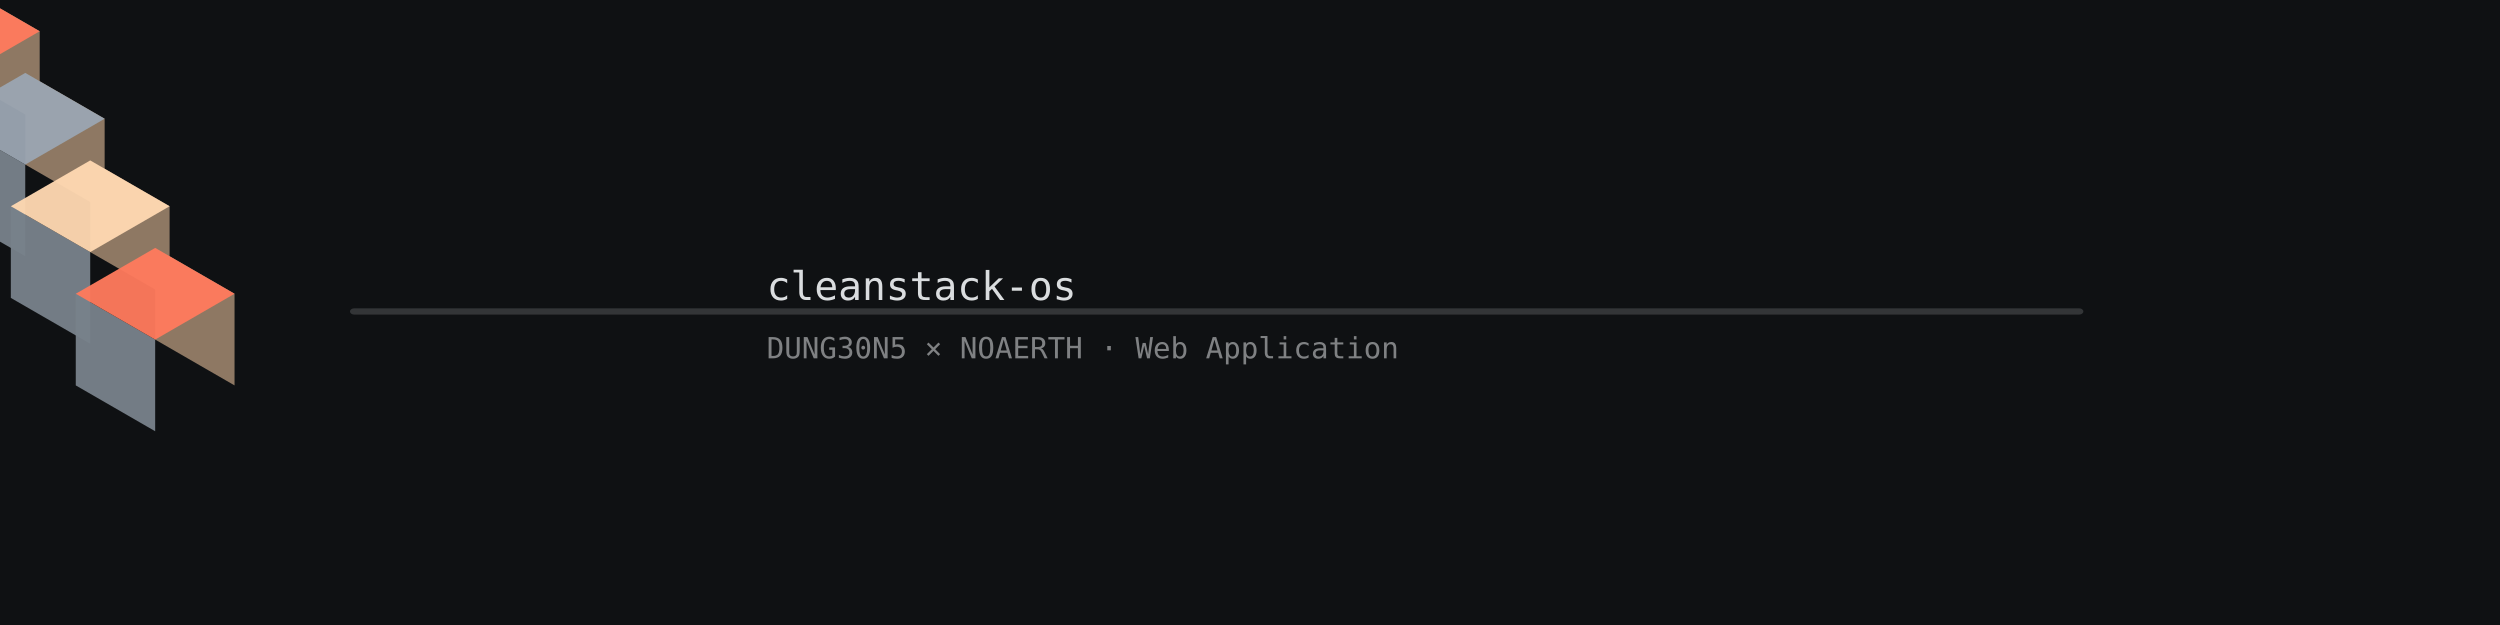
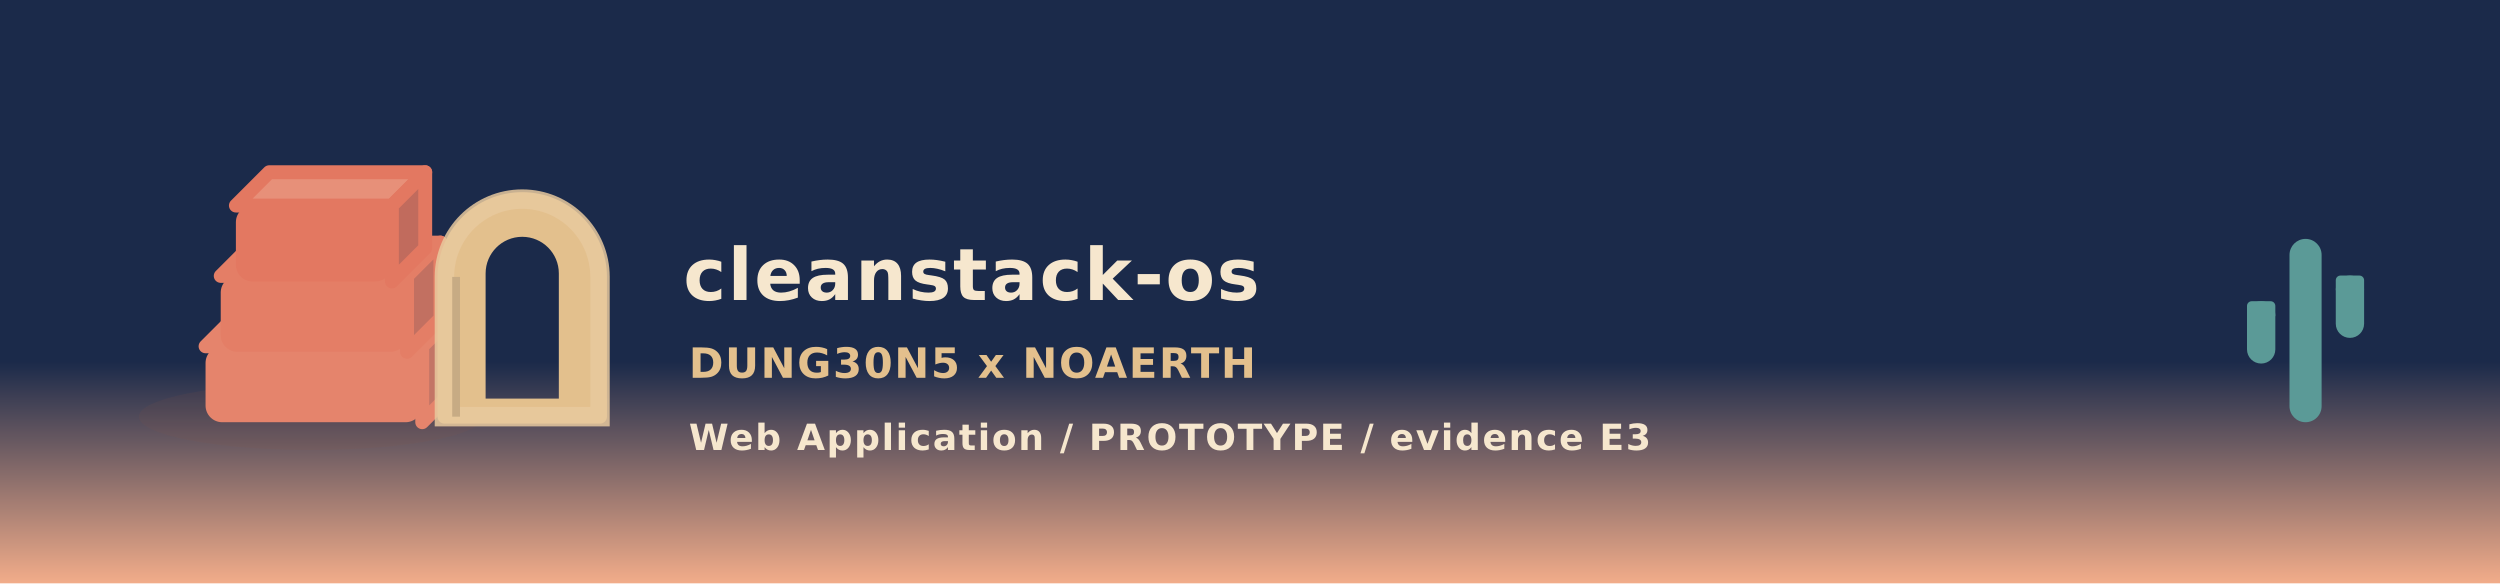
- <svg xmlns="http://www.w3.org/2000/svg" viewBox="0 0 1200 300" width="1200" height="300" role="img" aria-label="cleanstack-os identity object">
-   <rect width="1200" height="300" fill="#0f1113" />
-   <defs>
-     <linearGradient id="gft" x1="0" y1="0" x2="1" y2="1">
-       <stop offset="0%" stop-color="#ff7a5c" />
-       <stop offset="100%" stop-color="#9aa5b1" />
-     </linearGradient>
-   </defs>
-   <rect x="168.00" y="148.00" width="832.00" height="3.00" rx="2.00" fill="rgba(241,243,245,0.160)" opacity="1.00" />
-   <polygon points="-19.05,37.00 19.05,59.00 19.05,15.00 -19.05,-7.00" fill="#947d67" opacity="0.95" />
-   <polygon points="-57.16,59.00 -19.05,81.00 -19.05,37.00 -57.16,15.00" fill="#78818a" opacity="0.95" />
-   <polygon points="-19.05,-7.00 19.05,15.00 -19.05,37.00 -57.16,15.00" fill="#ff7a5c" opacity="0.95" />
-   <polygon points="12.12,79.00 50.23,101.00 50.23,57.00 12.12,35.00" fill="#947d67" opacity="0.95" />
-   <polygon points="-25.98,101.00 12.12,123.00 12.12,79.00 -25.98,57.00" fill="#78818a" opacity="0.95" />
-   <polygon points="12.12,35.00 50.23,57.00 12.12,79.00 -25.98,57.00" fill="#9aa5b1" opacity="0.95" />
-   <polygon points="43.30,121.00 81.41,143.00 81.41,99.00 43.30,77.00" fill="#947d67" opacity="0.95" />
-   <polygon points="5.20,143.00 43.30,165.00 43.30,121.00 5.20,99.00" fill="#78818a" opacity="0.95" />
-   <polygon points="43.30,77.00 81.41,99.00 43.30,121.00 5.20,99.00" fill="#ffd8b1" opacity="0.95" />
-   <polygon points="74.48,163.00 112.58,185.00 112.58,141.00 74.48,119.00" fill="#947d67" opacity="0.95" />
-   <polygon points="36.37,185.00 74.48,207.00 74.48,163.00 36.37,141.00" fill="#78818a" opacity="0.95" />
-   <polygon points="74.48,119.00 112.58,141.00 74.48,163.00 36.37,141.00" fill="#ff7a5c" opacity="0.95" />
-   <text x="368" y="144" font-family="ui-monospace,Menlo,monospace" font-size="19" fill="rgba(241,243,245,0.900)">cleanstack-os</text>
-   <text x="368" y="172" font-family="ui-monospace,Menlo,monospace" font-size="14" fill="rgba(241,243,245,0.500)">DUNG30N5 × NOAERTH · Web Application</text>
+ <svg xmlns="http://www.w3.org/2000/svg" width="900" height="210" viewBox="0 0 900 210" role="img" aria-label="cleanstack-os - identity object">
+   <linearGradient id="skyf" x1="0" y1="0" x2="0" y2="1">
+     <stop offset="0" stop-color="#1b2a4a" />
+     <stop offset="0.62" stop-color="#1b2a4a" />
+     <stop offset="1" stop-color="#f3ad8a" />
+   </linearGradient>
+   <rect width="900" height="210" fill="url(#skyf)" />
+   <rect x="0" y="352" width="900" height="-142" fill="#e3c08d" />
+   <rect x="0" y="352" width="900" height="3" fill="#e6c596" />
+   <ellipse cx="112" cy="150" rx="62" ry="12" fill="rgba(138,90,68,0.11)" />
+   <path d="M74,124.67 L152,124.67 L164,112.67 L86,112.67 Z" fill="#e99a82" stroke="#e5846c" stroke-width="5" stroke-linejoin="round" />
+   <path d="M152,124.67 L164,112.67 L164,140 L152,152 Z" fill="#c37566" stroke="#e5846c" stroke-width="5" stroke-linejoin="round" />
+   <rect x="74" y="124.67" width="78" height="27.33" rx="6" fill="#e5846c" />
+   <path d="M79.46,99.33 L146.54,99.33 L158.54,87.33 L91.46,87.33 Z" fill="#e8957d" stroke="#e47e66" stroke-width="5" stroke-linejoin="round" />
+   <path d="M146.54,99.33 L158.54,87.33 L158.54,114.67 L146.54,126.67 Z" fill="#c27061" stroke="#e47e66" stroke-width="5" stroke-linejoin="round" />
+   <rect x="79.46" y="99.33" width="67.08" height="27.33" rx="6" fill="#e47e66" />
+   <path d="M84.92,74 L141.08,74 L153.08,62 L96.92,62 Z" fill="#e79079" stroke="#e37861" stroke-width="5" stroke-linejoin="round" />
+   <path d="M141.08,74 L153.08,62 L153.08,89.33 L141.08,101.33 Z" fill="#c16b5d" stroke="#e37861" stroke-width="5" stroke-linejoin="round" />
+   <rect x="84.92" y="74" width="56.16" height="27.33" rx="6" fill="#e37861" />
+   <path d="M160,150 L160,99.68 A28,28 0 0 1 216,99.68 L216,150 Z M172.32,146 L172.32,98.43 A15.68,15.68 0 0 1 203.68,98.43 L203.68,146 Z" fill="#e3c08d" fill-rule="evenodd" stroke="#e3c08d" stroke-width="5" stroke-linejoin="round" />
+   <path d="M160,150 L160,99.68 A28,28 0 0 1 216,99.68 L216,150 Z" fill="none" stroke="#e8c99d" stroke-width="7" stroke-linecap="round" opacity="0.85" />
+   <rect x="162.8" y="99.68" width="2.8" height="50.32" fill="#c7ab84" />
+   <text x="246" y="108" font-family="Verdana,DejaVu Sans,sans-serif" font-size="26" font-weight="700" letter-spacing="0.6" fill="#f6e7ce" text-anchor="start">cleanstack-os</text>
+   <text x="248" y="136" font-family="Verdana,DejaVu Sans,sans-serif" font-size="15" font-weight="700" letter-spacing="0.6" fill="#e3c08d" text-anchor="start">DUNG30N5 x NOAERTH</text>
+   <text x="248" y="162" font-family="Verdana,DejaVu Sans,sans-serif" font-size="13" font-weight="700" letter-spacing="0.6" fill="#f6e7ce" text-anchor="start">Web Application  /  PROTOTYPE  /  evidence E3</text>
+   <rect x="824.22" y="86" width="11.56" height="66" rx="5.78" fill="#5b9a97" />
+   <rect x="808.92" y="108.44" width="10.2" height="22.44" rx="5.1" fill="#5b9a97" />
+   <rect x="808.92" y="108.44" width="10.2" height="6.6" rx="1.7" fill="#5b9a97" />
+   <rect x="840.88" y="99.2" width="10.2" height="22.44" rx="5.1" fill="#5b9a97" />
+   <rect x="840.88" y="99.2" width="10.2" height="6.6" rx="1.7" fill="#5b9a97" />
</svg>
